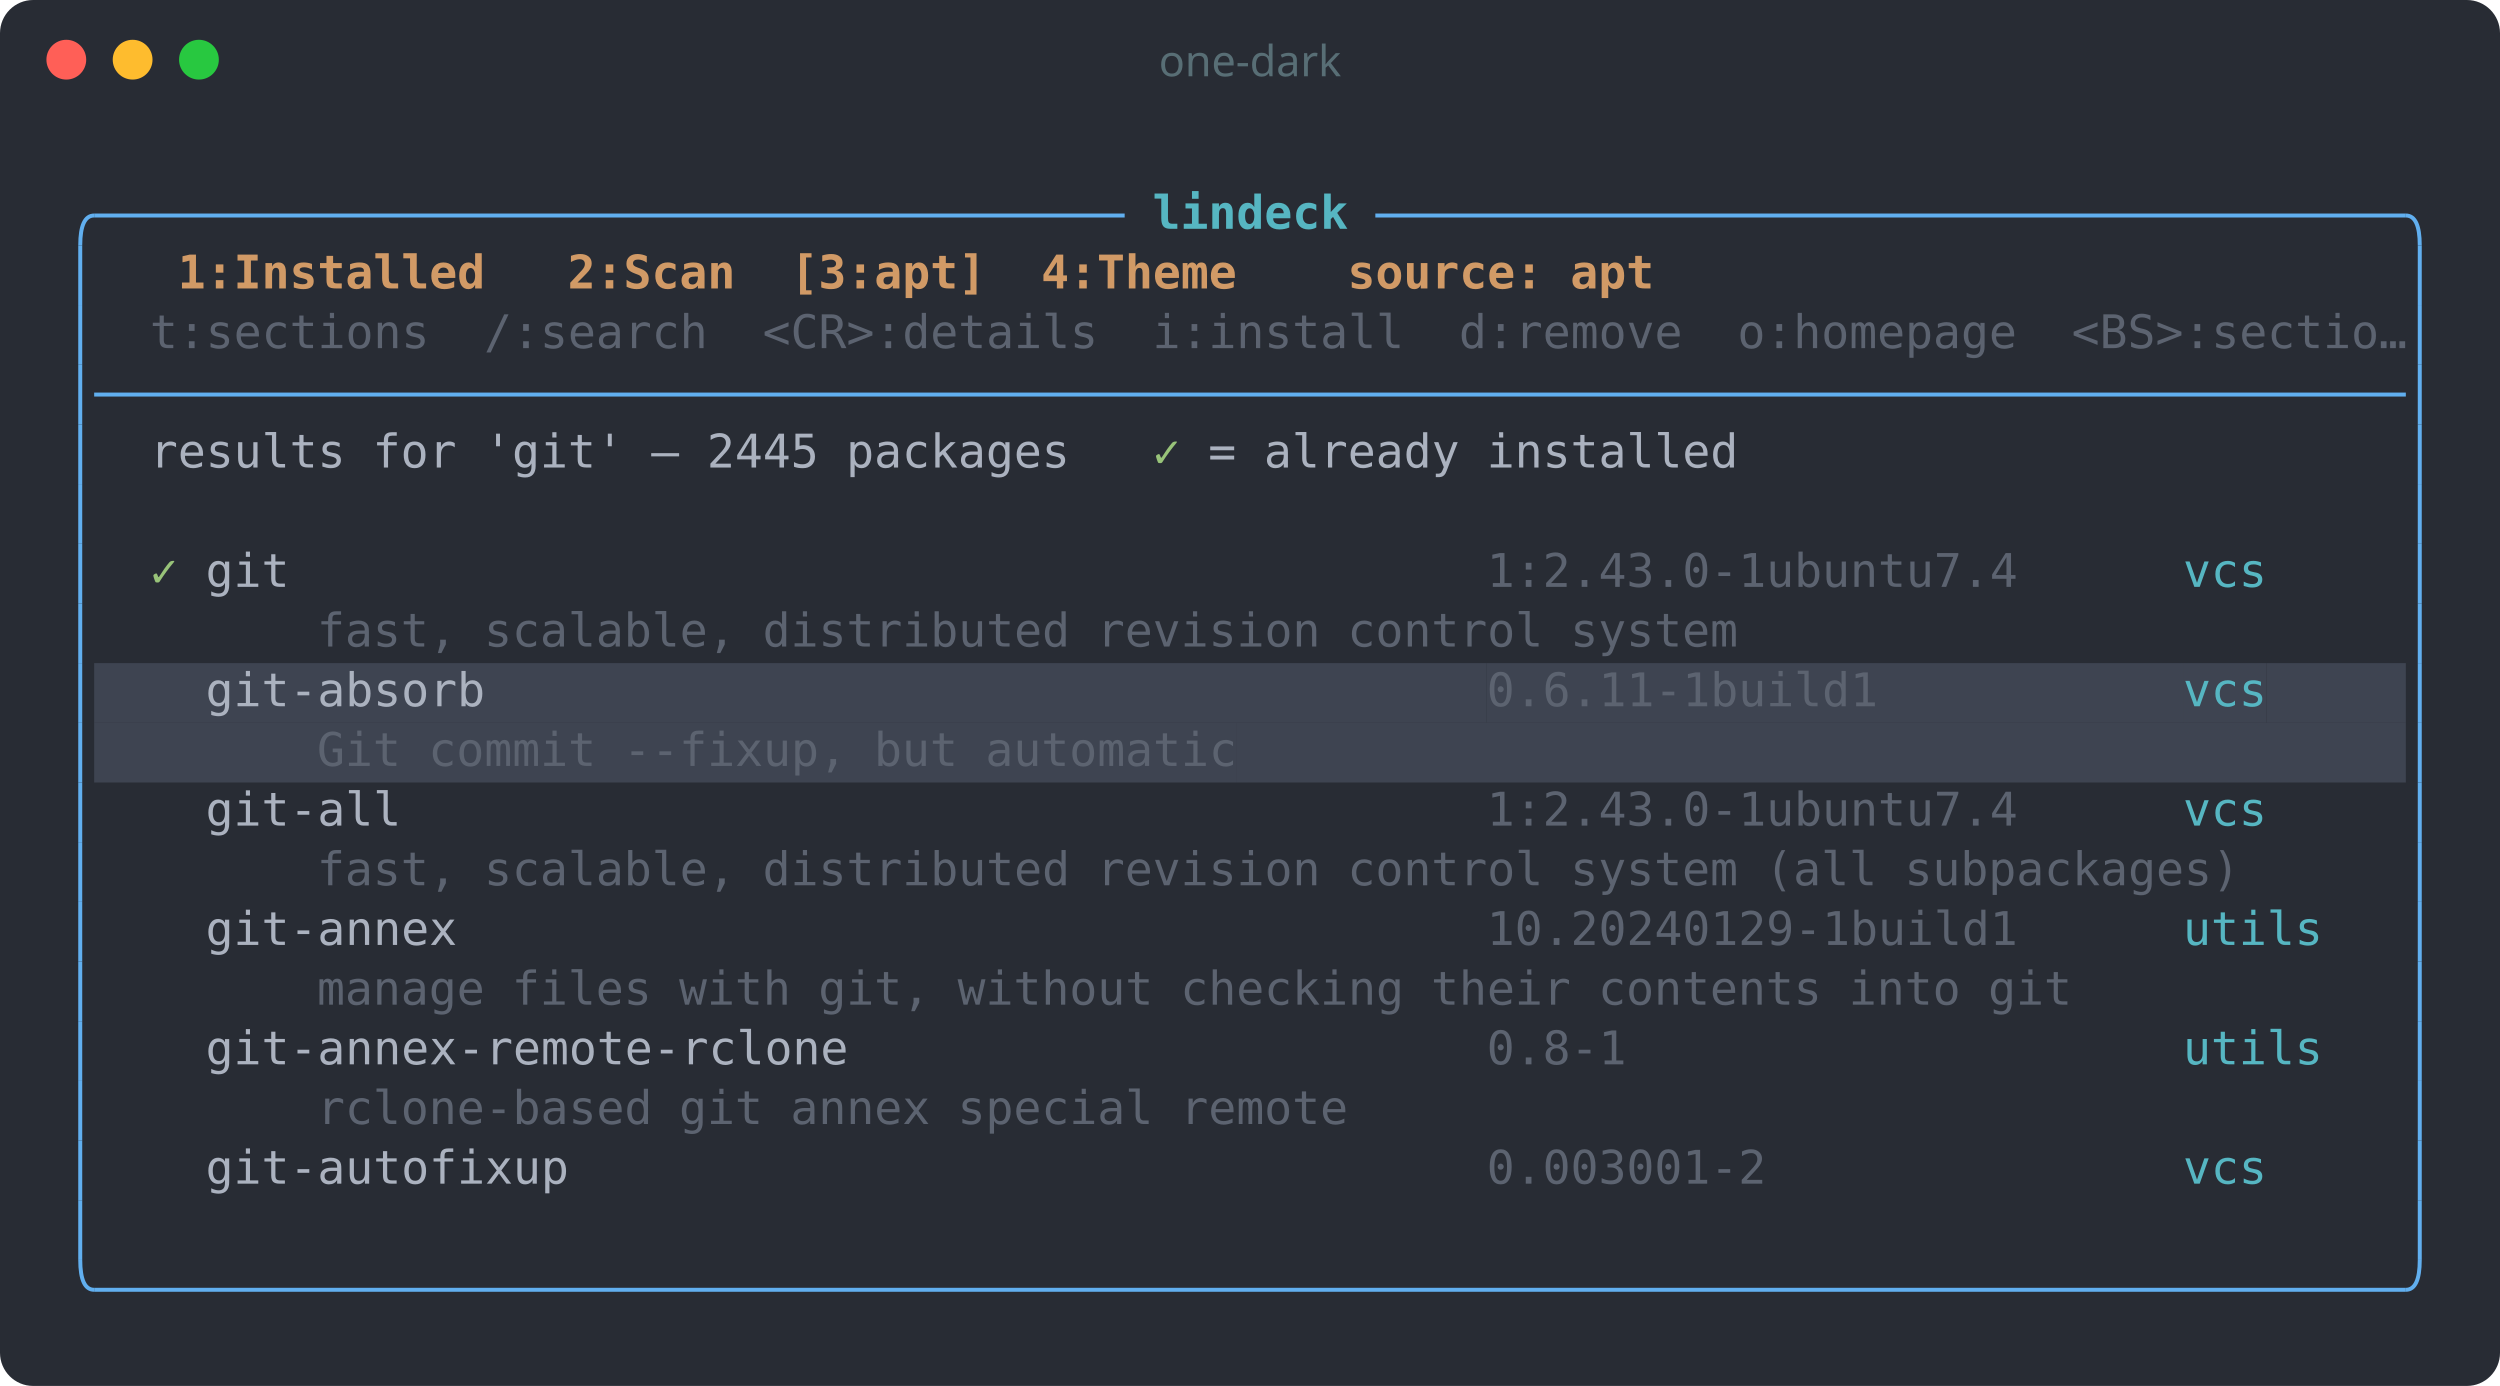
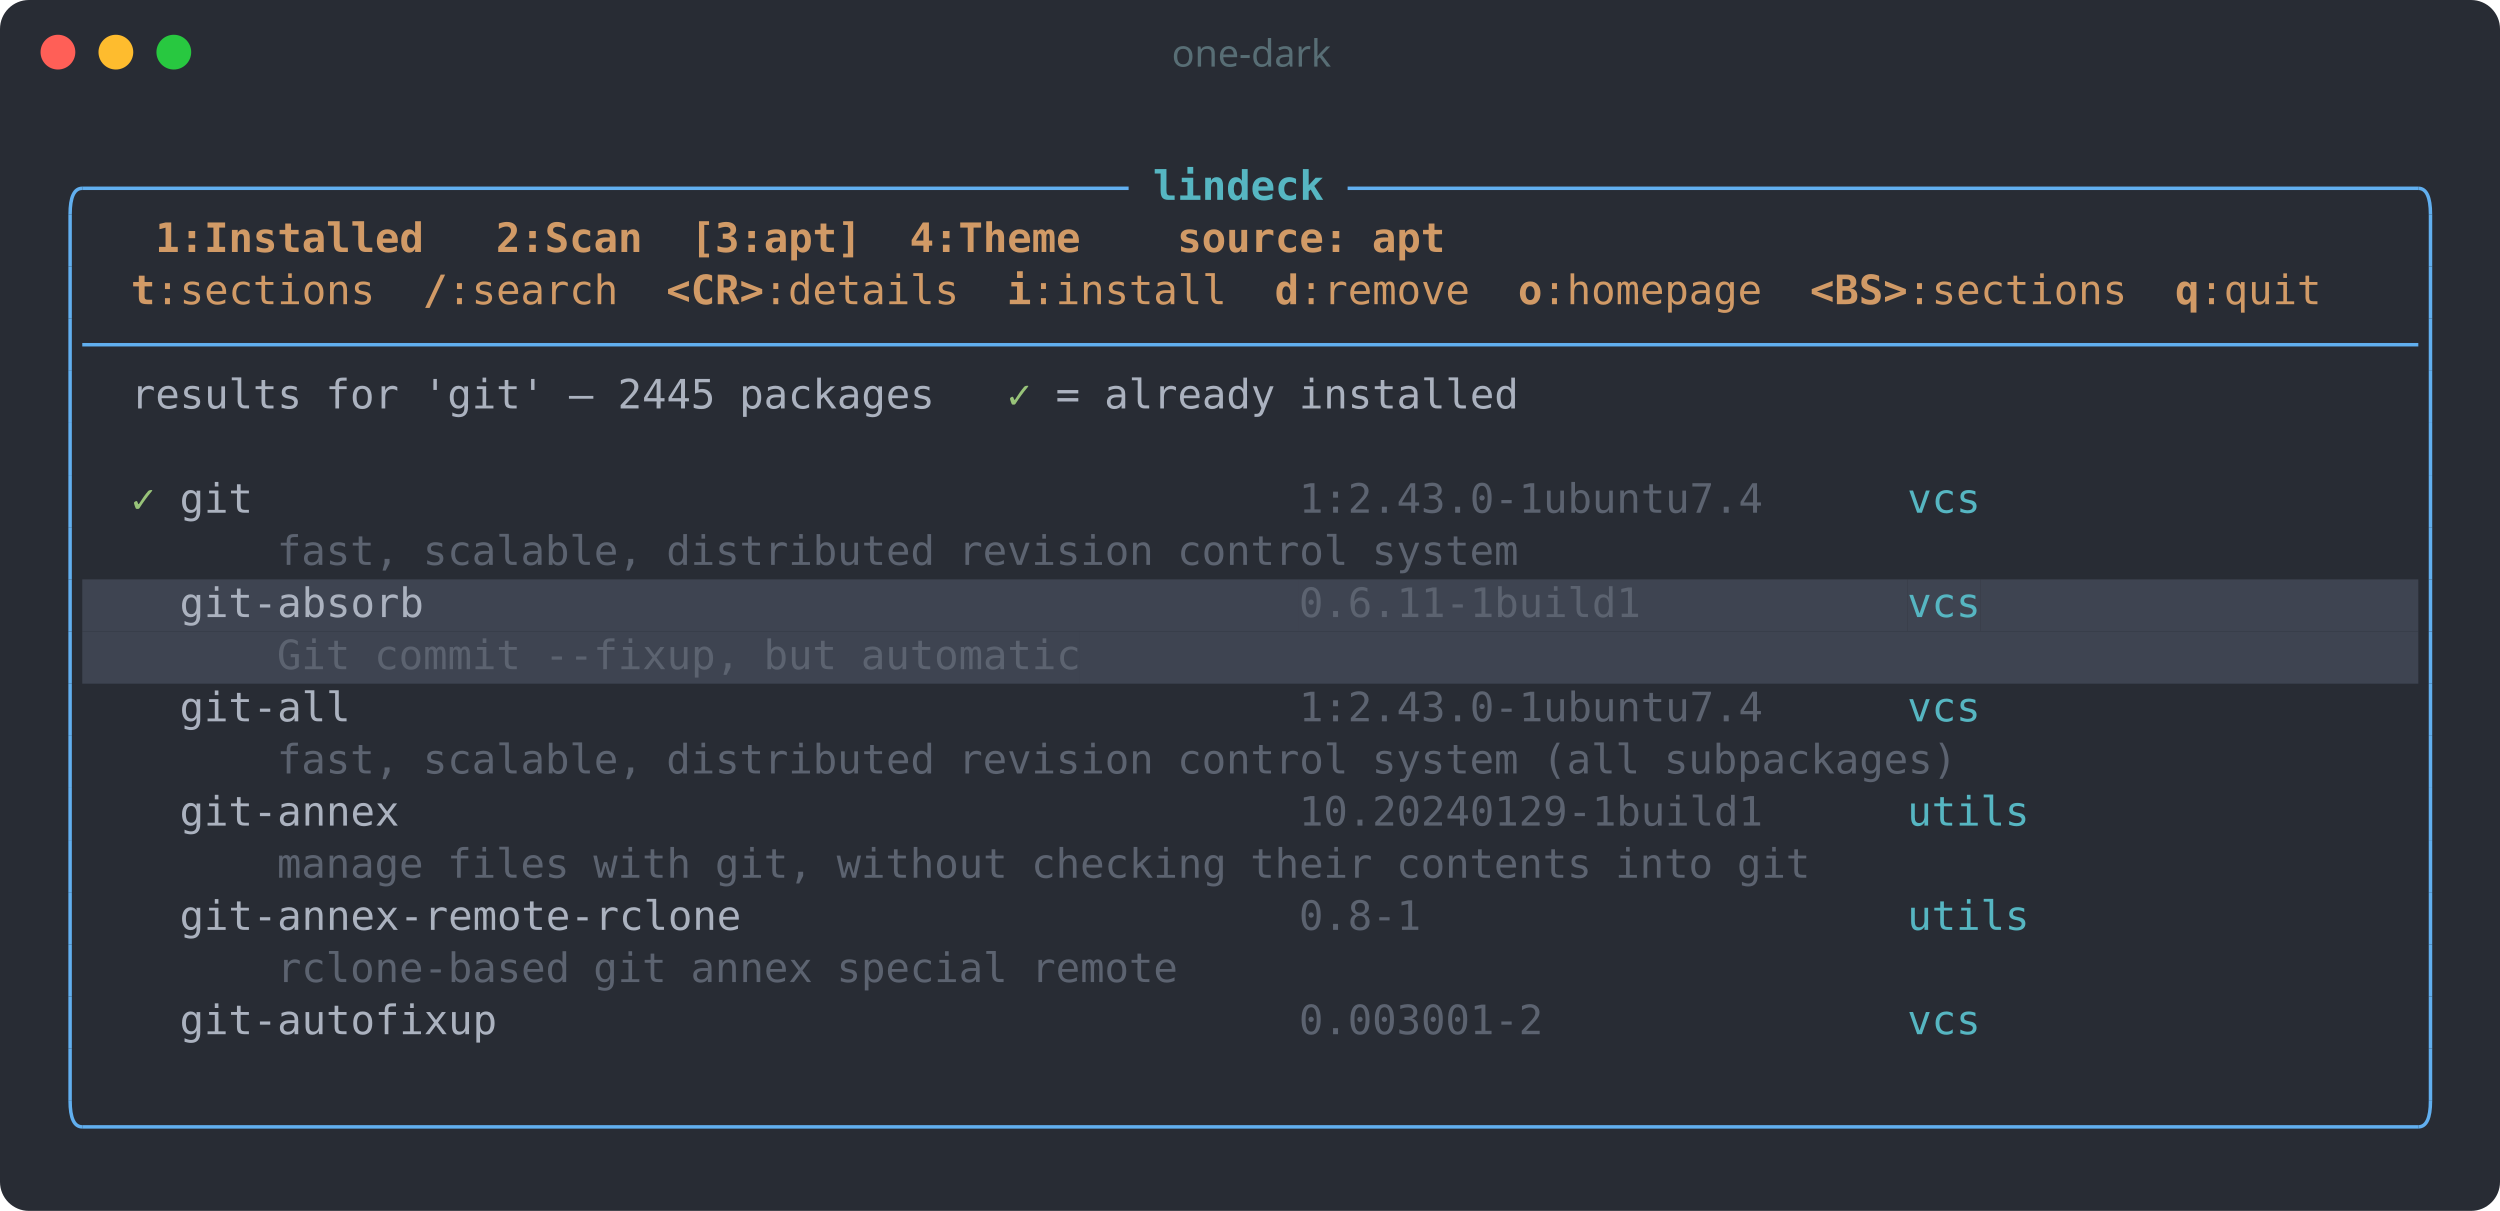
- <svg xmlns="http://www.w3.org/2000/svg" width="754" height="418" viewBox="0 0 754 418">
+ <svg xmlns="http://www.w3.org/2000/svg" width="863" height="418" viewBox="0 0 863 418">
  <rect width="100%" height="100%" rx="10" fill="#282c34" />
  <circle cx="20" cy="18" r="6" fill="#ff5f57" />
  <circle cx="40" cy="18" r="6" fill="#febc2e" />
  <circle cx="60" cy="18" r="6" fill="#28c840" />
-   <text x="377" y="23" fill="#586e75" font-family="ui-sans-serif,system-ui,sans-serif" font-size="13" text-anchor="middle">one-dark</text>
+   <text x="432" y="23" fill="#586e75" font-family="ui-sans-serif,system-ui,sans-serif" font-size="13" text-anchor="middle">one-dark</text>
  <g font-family="ui-monospace,SFMono-Regular,Menlo,Consolas,'DejaVu Sans Mono',monospace" font-size="14" xml:space="preserve">
    <path d="M28.4,65.0 Q24.2,65.0 24.2,74.0" stroke="#61afef" stroke-width="1.2" fill="none" />
-     <line x1="28.4" y1="65.0" x2="339.2" y2="65.0" stroke="#61afef" stroke-width="1.2" fill="none" />
-     <text x="347.6" y="69.0" fill="#56b6c2" font-weight="bold" textLength="58.8" lengthAdjust="spacingAndGlyphs">lindeck</text>
-     <line x1="414.8" y1="65.0" x2="725.6" y2="65.0" stroke="#61afef" stroke-width="1.2" fill="none" />
-     <path d="M725.6,65.0 Q729.8,65.0 729.8,74.0" stroke="#61afef" stroke-width="1.2" fill="none" />
+     <line x1="28.4" y1="65.0" x2="389.6" y2="65.0" stroke="#61afef" stroke-width="1.2" fill="none" />
+     <text x="398.0" y="69.0" fill="#56b6c2" font-weight="bold" textLength="58.8" lengthAdjust="spacingAndGlyphs">lindeck</text>
+     <line x1="465.2" y1="65.0" x2="834.8" y2="65.0" stroke="#61afef" stroke-width="1.2" fill="none" />
+     <path d="M834.8,65.0 Q839.0,65.0 839.0,74.0" stroke="#61afef" stroke-width="1.2" fill="none" />
    <line x1="24.2" y1="74.0" x2="24.2" y2="92.0" stroke="#61afef" stroke-width="1.2" fill="none" />
    <text x="53.6" y="87.0" fill="#d19a66" font-weight="bold" textLength="92.4" lengthAdjust="spacingAndGlyphs">1:Installed</text>
    <text x="171.2" y="87.0" fill="#d19a66" font-weight="bold" textLength="50.4" lengthAdjust="spacingAndGlyphs">2:Scan</text>
    <text x="238.4" y="87.0" fill="#d19a66" font-weight="bold" textLength="58.8" lengthAdjust="spacingAndGlyphs">[3:apt]</text>
    <text x="314.0" y="87.0" fill="#d19a66" font-weight="bold" textLength="58.8" lengthAdjust="spacingAndGlyphs">4:Theme</text>
    <text x="406.4" y="87.0" fill="#d19a66" font-weight="bold" textLength="58.8" lengthAdjust="spacingAndGlyphs">source:</text>
    <text x="473.6" y="87.0" fill="#d19a66" font-weight="bold" textLength="25.2" lengthAdjust="spacingAndGlyphs">apt</text>
-     <line x1="729.8" y1="74.0" x2="729.8" y2="92.0" stroke="#61afef" stroke-width="1.2" fill="none" />
+     <line x1="839.0" y1="74.0" x2="839.0" y2="92.0" stroke="#61afef" stroke-width="1.2" fill="none" />
    <line x1="24.2" y1="92.0" x2="24.2" y2="110.0" stroke="#61afef" stroke-width="1.2" fill="none" />
-     <text x="45.2" y="105.0" fill="#5c6370" textLength="84.0" lengthAdjust="spacingAndGlyphs">t:sections</text>
-     <text x="146.0" y="105.0" fill="#5c6370" textLength="67.2" lengthAdjust="spacingAndGlyphs">/:search</text>
-     <text x="230.0" y="105.0" fill="#5c6370" textLength="100.8" lengthAdjust="spacingAndGlyphs">&lt;CR&gt;:details</text>
-     <text x="347.6" y="105.0" fill="#5c6370" textLength="75.6" lengthAdjust="spacingAndGlyphs">i:install</text>
-     <text x="440.0" y="105.0" fill="#5c6370" textLength="67.2" lengthAdjust="spacingAndGlyphs">d:remove</text>
-     <text x="524.0" y="105.0" fill="#5c6370" textLength="84.0" lengthAdjust="spacingAndGlyphs">o:homepage</text>
-     <text x="624.8" y="105.0" fill="#5c6370" textLength="100.8" lengthAdjust="spacingAndGlyphs">&lt;BS&gt;:sectio…</text>
-     <line x1="729.8" y1="92.0" x2="729.8" y2="110.0" stroke="#61afef" stroke-width="1.2" fill="none" />
+     <text x="45.2" y="105.0" fill="#d19a66" font-weight="bold" textLength="8.4" lengthAdjust="spacingAndGlyphs">t</text>
+     <text x="53.6" y="105.0" fill="#d19a66" textLength="75.6" lengthAdjust="spacingAndGlyphs">:sections</text>
+     <text x="146.0" y="105.0" fill="#d19a66" font-weight="bold" textLength="8.4" lengthAdjust="spacingAndGlyphs">/</text>
+     <text x="154.4" y="105.0" fill="#d19a66" textLength="58.8" lengthAdjust="spacingAndGlyphs">:search</text>
+     <text x="230.0" y="105.0" fill="#d19a66" font-weight="bold" textLength="33.6" lengthAdjust="spacingAndGlyphs">&lt;CR&gt;</text>
+     <text x="263.6" y="105.0" fill="#d19a66" textLength="67.2" lengthAdjust="spacingAndGlyphs">:details</text>
+     <text x="347.6" y="105.0" fill="#d19a66" font-weight="bold" textLength="8.4" lengthAdjust="spacingAndGlyphs">i</text>
+     <text x="356.0" y="105.0" fill="#d19a66" textLength="67.2" lengthAdjust="spacingAndGlyphs">:install</text>
+     <text x="440.0" y="105.0" fill="#d19a66" font-weight="bold" textLength="8.4" lengthAdjust="spacingAndGlyphs">d</text>
+     <text x="448.4" y="105.0" fill="#d19a66" textLength="58.8" lengthAdjust="spacingAndGlyphs">:remove</text>
+     <text x="524.0" y="105.0" fill="#d19a66" font-weight="bold" textLength="8.4" lengthAdjust="spacingAndGlyphs">o</text>
+     <text x="532.4" y="105.0" fill="#d19a66" textLength="75.6" lengthAdjust="spacingAndGlyphs">:homepage</text>
+     <text x="624.8" y="105.0" fill="#d19a66" font-weight="bold" textLength="33.6" lengthAdjust="spacingAndGlyphs">&lt;BS&gt;</text>
+     <text x="658.4" y="105.0" fill="#d19a66" textLength="75.6" lengthAdjust="spacingAndGlyphs">:sections</text>
+     <text x="750.8" y="105.0" fill="#d19a66" font-weight="bold" textLength="8.4" lengthAdjust="spacingAndGlyphs">q</text>
+     <text x="759.2" y="105.0" fill="#d19a66" textLength="42.0" lengthAdjust="spacingAndGlyphs">:quit</text>
+     <line x1="839.0" y1="92.0" x2="839.0" y2="110.0" stroke="#61afef" stroke-width="1.2" fill="none" />
    <line x1="24.2" y1="110.0" x2="24.2" y2="128.0" stroke="#61afef" stroke-width="1.2" fill="none" />
-     <line x1="28.4" y1="119.0" x2="725.6" y2="119.0" stroke="#61afef" stroke-width="1.2" fill="none" />
-     <line x1="729.8" y1="110.0" x2="729.8" y2="128.0" stroke="#61afef" stroke-width="1.2" fill="none" />
+     <line x1="28.4" y1="119.0" x2="834.8" y2="119.0" stroke="#61afef" stroke-width="1.2" fill="none" />
+     <line x1="839.0" y1="110.0" x2="839.0" y2="128.0" stroke="#61afef" stroke-width="1.2" fill="none" />
    <line x1="24.2" y1="128.0" x2="24.2" y2="146.0" stroke="#61afef" stroke-width="1.2" fill="none" />
    <text x="45.2" y="141.0" fill="#abb2bf" textLength="58.8" lengthAdjust="spacingAndGlyphs">results</text>
    <text x="112.4" y="141.0" fill="#abb2bf" textLength="25.2" lengthAdjust="spacingAndGlyphs">for</text>
    <text x="146.0" y="141.0" fill="#abb2bf" textLength="42.0" lengthAdjust="spacingAndGlyphs">'git'</text>
    <text x="196.4" y="141.0" fill="#abb2bf" textLength="8.4" lengthAdjust="spacingAndGlyphs">—</text>
    <text x="213.2" y="141.0" fill="#abb2bf" textLength="33.6" lengthAdjust="spacingAndGlyphs">2445</text>
    <text x="255.2" y="141.0" fill="#abb2bf" textLength="67.2" lengthAdjust="spacingAndGlyphs">packages</text>
    <text x="347.6" y="141.0" fill="#98c379" textLength="8.4" lengthAdjust="spacingAndGlyphs">✓</text>
    <text x="364.4" y="141.0" fill="#abb2bf" textLength="8.4" lengthAdjust="spacingAndGlyphs">=</text>
    <text x="381.2" y="141.0" fill="#abb2bf" textLength="58.8" lengthAdjust="spacingAndGlyphs">already</text>
    <text x="448.4" y="141.0" fill="#abb2bf" textLength="75.6" lengthAdjust="spacingAndGlyphs">installed</text>
-     <line x1="729.8" y1="128.0" x2="729.8" y2="146.0" stroke="#61afef" stroke-width="1.2" fill="none" />
+     <line x1="839.0" y1="128.0" x2="839.0" y2="146.0" stroke="#61afef" stroke-width="1.2" fill="none" />
    <line x1="24.2" y1="146.0" x2="24.2" y2="164.0" stroke="#61afef" stroke-width="1.2" fill="none" />
-     <line x1="729.8" y1="146.0" x2="729.8" y2="164.0" stroke="#61afef" stroke-width="1.2" fill="none" />
+     <line x1="839.0" y1="146.0" x2="839.0" y2="164.0" stroke="#61afef" stroke-width="1.2" fill="none" />
    <line x1="24.2" y1="164.0" x2="24.2" y2="182.0" stroke="#61afef" stroke-width="1.2" fill="none" />
    <text x="45.2" y="177.0" fill="#98c379" textLength="8.4" lengthAdjust="spacingAndGlyphs">✓</text>
    <text x="62.0" y="177.0" fill="#abb2bf" textLength="25.2" lengthAdjust="spacingAndGlyphs">git</text>
    <text x="448.4" y="177.0" fill="#5c6370" textLength="159.6" lengthAdjust="spacingAndGlyphs">1:2.43.0-1ubuntu7.4</text>
    <text x="658.4" y="177.0" fill="#56b6c2" textLength="25.2" lengthAdjust="spacingAndGlyphs">vcs</text>
-     <line x1="729.8" y1="164.0" x2="729.8" y2="182.0" stroke="#61afef" stroke-width="1.2" fill="none" />
+     <line x1="839.0" y1="164.0" x2="839.0" y2="182.0" stroke="#61afef" stroke-width="1.2" fill="none" />
    <line x1="24.2" y1="182.0" x2="24.2" y2="200.0" stroke="#61afef" stroke-width="1.2" fill="none" />
    <text x="95.6" y="195.0" fill="#5c6370" textLength="42.0" lengthAdjust="spacingAndGlyphs">fast,</text>
    <text x="146.0" y="195.0" fill="#5c6370" textLength="75.6" lengthAdjust="spacingAndGlyphs">scalable,</text>
    <text x="230.0" y="195.0" fill="#5c6370" textLength="92.4" lengthAdjust="spacingAndGlyphs">distributed</text>
    <text x="330.8" y="195.0" fill="#5c6370" textLength="67.2" lengthAdjust="spacingAndGlyphs">revision</text>
    <text x="406.4" y="195.0" fill="#5c6370" textLength="58.8" lengthAdjust="spacingAndGlyphs">control</text>
    <text x="473.6" y="195.0" fill="#5c6370" textLength="50.4" lengthAdjust="spacingAndGlyphs">system</text>
-     <line x1="729.8" y1="182.0" x2="729.8" y2="200.0" stroke="#61afef" stroke-width="1.2" fill="none" />
+     <line x1="839.0" y1="182.0" x2="839.0" y2="200.0" stroke="#61afef" stroke-width="1.2" fill="none" />
    <line x1="24.2" y1="200.0" x2="24.2" y2="218.0" stroke="#61afef" stroke-width="1.2" fill="none" />
    <rect x="28.4" y="200.0" width="420.0" height="18" fill="#3e4451" />
    <text x="62.0" y="213.0" fill="#abb2bf" textLength="84.0" lengthAdjust="spacingAndGlyphs">git-absorb</text>
    <rect x="448.4" y="200.0" width="210.0" height="18" fill="#3e4451" />
    <text x="448.4" y="213.0" fill="#5c6370" textLength="117.6" lengthAdjust="spacingAndGlyphs">0.6.11-1build1</text>
    <rect x="658.4" y="200.0" width="25.2" height="18" fill="#3e4451" />
    <text x="658.4" y="213.0" fill="#56b6c2" textLength="25.2" lengthAdjust="spacingAndGlyphs">vcs</text>
-     <rect x="683.6" y="200.0" width="42.0" height="18" fill="#3e4451" />
-     <line x1="729.8" y1="200.0" x2="729.8" y2="218.0" stroke="#61afef" stroke-width="1.2" fill="none" />
+     <rect x="683.6" y="200.0" width="151.2" height="18" fill="#3e4451" />
+     <line x1="839.0" y1="200.0" x2="839.0" y2="218.0" stroke="#61afef" stroke-width="1.2" fill="none" />
    <line x1="24.2" y1="218.0" x2="24.2" y2="236.0" stroke="#61afef" stroke-width="1.2" fill="none" />
    <rect x="28.4" y="218.0" width="344.4" height="18" fill="#3e4451" />
    <text x="95.6" y="231.0" fill="#5c6370" textLength="25.2" lengthAdjust="spacingAndGlyphs">Git</text>
    <text x="129.2" y="231.0" fill="#5c6370" textLength="50.4" lengthAdjust="spacingAndGlyphs">commit</text>
    <text x="188.0" y="231.0" fill="#5c6370" textLength="67.2" lengthAdjust="spacingAndGlyphs">--fixup,</text>
    <text x="263.6" y="231.0" fill="#5c6370" textLength="25.2" lengthAdjust="spacingAndGlyphs">but</text>
    <text x="297.2" y="231.0" fill="#5c6370" textLength="75.6" lengthAdjust="spacingAndGlyphs">automatic</text>
-     <rect x="372.8" y="218.0" width="352.8" height="18" fill="#3e4451" />
-     <line x1="729.8" y1="218.0" x2="729.8" y2="236.0" stroke="#61afef" stroke-width="1.2" fill="none" />
+     <rect x="372.8" y="218.0" width="462.0" height="18" fill="#3e4451" />
+     <line x1="839.0" y1="218.0" x2="839.0" y2="236.0" stroke="#61afef" stroke-width="1.2" fill="none" />
    <line x1="24.2" y1="236.0" x2="24.2" y2="254.0" stroke="#61afef" stroke-width="1.2" fill="none" />
    <text x="62.0" y="249.0" fill="#abb2bf" textLength="58.8" lengthAdjust="spacingAndGlyphs">git-all</text>
    <text x="448.4" y="249.0" fill="#5c6370" textLength="159.6" lengthAdjust="spacingAndGlyphs">1:2.43.0-1ubuntu7.4</text>
    <text x="658.4" y="249.0" fill="#56b6c2" textLength="25.2" lengthAdjust="spacingAndGlyphs">vcs</text>
-     <line x1="729.8" y1="236.0" x2="729.8" y2="254.0" stroke="#61afef" stroke-width="1.2" fill="none" />
+     <line x1="839.0" y1="236.0" x2="839.0" y2="254.0" stroke="#61afef" stroke-width="1.2" fill="none" />
    <line x1="24.2" y1="254.0" x2="24.2" y2="272.0" stroke="#61afef" stroke-width="1.2" fill="none" />
    <text x="95.6" y="267.0" fill="#5c6370" textLength="42.0" lengthAdjust="spacingAndGlyphs">fast,</text>
    <text x="146.0" y="267.0" fill="#5c6370" textLength="75.6" lengthAdjust="spacingAndGlyphs">scalable,</text>
    <text x="230.0" y="267.0" fill="#5c6370" textLength="92.4" lengthAdjust="spacingAndGlyphs">distributed</text>
    <text x="330.8" y="267.0" fill="#5c6370" textLength="67.2" lengthAdjust="spacingAndGlyphs">revision</text>
    <text x="406.4" y="267.0" fill="#5c6370" textLength="58.8" lengthAdjust="spacingAndGlyphs">control</text>
    <text x="473.6" y="267.0" fill="#5c6370" textLength="50.4" lengthAdjust="spacingAndGlyphs">system</text>
    <text x="532.4" y="267.0" fill="#5c6370" textLength="33.6" lengthAdjust="spacingAndGlyphs">(all</text>
    <text x="574.4" y="267.0" fill="#5c6370" textLength="100.8" lengthAdjust="spacingAndGlyphs">subpackages)</text>
-     <line x1="729.8" y1="254.0" x2="729.8" y2="272.0" stroke="#61afef" stroke-width="1.2" fill="none" />
+     <line x1="839.0" y1="254.0" x2="839.0" y2="272.0" stroke="#61afef" stroke-width="1.2" fill="none" />
    <line x1="24.2" y1="272.0" x2="24.2" y2="290.0" stroke="#61afef" stroke-width="1.2" fill="none" />
    <text x="62.0" y="285.0" fill="#abb2bf" textLength="75.6" lengthAdjust="spacingAndGlyphs">git-annex</text>
    <text x="448.4" y="285.0" fill="#5c6370" textLength="159.6" lengthAdjust="spacingAndGlyphs">10.20240129-1build1</text>
    <text x="658.4" y="285.0" fill="#56b6c2" textLength="42.0" lengthAdjust="spacingAndGlyphs">utils</text>
-     <line x1="729.8" y1="272.0" x2="729.8" y2="290.0" stroke="#61afef" stroke-width="1.2" fill="none" />
+     <line x1="839.0" y1="272.0" x2="839.0" y2="290.0" stroke="#61afef" stroke-width="1.2" fill="none" />
    <line x1="24.2" y1="290.0" x2="24.2" y2="308.0" stroke="#61afef" stroke-width="1.2" fill="none" />
    <text x="95.6" y="303.0" fill="#5c6370" textLength="50.4" lengthAdjust="spacingAndGlyphs">manage</text>
    <text x="154.4" y="303.0" fill="#5c6370" textLength="42.0" lengthAdjust="spacingAndGlyphs">files</text>
    <text x="204.8" y="303.0" fill="#5c6370" textLength="33.6" lengthAdjust="spacingAndGlyphs">with</text>
    <text x="246.8" y="303.0" fill="#5c6370" textLength="33.6" lengthAdjust="spacingAndGlyphs">git,</text>
    <text x="288.8" y="303.0" fill="#5c6370" textLength="58.8" lengthAdjust="spacingAndGlyphs">without</text>
    <text x="356.0" y="303.0" fill="#5c6370" textLength="67.2" lengthAdjust="spacingAndGlyphs">checking</text>
    <text x="431.6" y="303.0" fill="#5c6370" textLength="42.0" lengthAdjust="spacingAndGlyphs">their</text>
    <text x="482.0" y="303.0" fill="#5c6370" textLength="67.2" lengthAdjust="spacingAndGlyphs">contents</text>
    <text x="557.6" y="303.0" fill="#5c6370" textLength="33.6" lengthAdjust="spacingAndGlyphs">into</text>
    <text x="599.6" y="303.0" fill="#5c6370" textLength="25.2" lengthAdjust="spacingAndGlyphs">git</text>
-     <line x1="729.8" y1="290.0" x2="729.8" y2="308.0" stroke="#61afef" stroke-width="1.2" fill="none" />
+     <line x1="839.0" y1="290.0" x2="839.0" y2="308.0" stroke="#61afef" stroke-width="1.2" fill="none" />
    <line x1="24.2" y1="308.0" x2="24.2" y2="326.0" stroke="#61afef" stroke-width="1.2" fill="none" />
    <text x="62.0" y="321.0" fill="#abb2bf" textLength="193.2" lengthAdjust="spacingAndGlyphs">git-annex-remote-rclone</text>
    <text x="448.4" y="321.0" fill="#5c6370" textLength="42.0" lengthAdjust="spacingAndGlyphs">0.8-1</text>
    <text x="658.4" y="321.0" fill="#56b6c2" textLength="42.0" lengthAdjust="spacingAndGlyphs">utils</text>
-     <line x1="729.8" y1="308.0" x2="729.8" y2="326.0" stroke="#61afef" stroke-width="1.2" fill="none" />
+     <line x1="839.0" y1="308.0" x2="839.0" y2="326.0" stroke="#61afef" stroke-width="1.2" fill="none" />
    <line x1="24.2" y1="326.0" x2="24.2" y2="344.0" stroke="#61afef" stroke-width="1.2" fill="none" />
    <text x="95.6" y="339.0" fill="#5c6370" textLength="100.8" lengthAdjust="spacingAndGlyphs">rclone-based</text>
    <text x="204.8" y="339.0" fill="#5c6370" textLength="25.2" lengthAdjust="spacingAndGlyphs">git</text>
    <text x="238.4" y="339.0" fill="#5c6370" textLength="42.0" lengthAdjust="spacingAndGlyphs">annex</text>
    <text x="288.8" y="339.0" fill="#5c6370" textLength="58.8" lengthAdjust="spacingAndGlyphs">special</text>
    <text x="356.0" y="339.0" fill="#5c6370" textLength="50.4" lengthAdjust="spacingAndGlyphs">remote</text>
-     <line x1="729.8" y1="326.0" x2="729.8" y2="344.0" stroke="#61afef" stroke-width="1.2" fill="none" />
+     <line x1="839.0" y1="326.0" x2="839.0" y2="344.0" stroke="#61afef" stroke-width="1.2" fill="none" />
    <line x1="24.2" y1="344.0" x2="24.2" y2="362.0" stroke="#61afef" stroke-width="1.2" fill="none" />
    <text x="62.0" y="357.0" fill="#abb2bf" textLength="109.2" lengthAdjust="spacingAndGlyphs">git-autofixup</text>
    <text x="448.4" y="357.0" fill="#5c6370" textLength="84.0" lengthAdjust="spacingAndGlyphs">0.003001-2</text>
    <text x="658.4" y="357.0" fill="#56b6c2" textLength="25.2" lengthAdjust="spacingAndGlyphs">vcs</text>
-     <line x1="729.8" y1="344.0" x2="729.8" y2="362.0" stroke="#61afef" stroke-width="1.2" fill="none" />
+     <line x1="839.0" y1="344.0" x2="839.0" y2="362.0" stroke="#61afef" stroke-width="1.2" fill="none" />
    <line x1="24.2" y1="362.0" x2="24.2" y2="380.0" stroke="#61afef" stroke-width="1.2" fill="none" />
-     <line x1="729.8" y1="362.0" x2="729.8" y2="380.0" stroke="#61afef" stroke-width="1.2" fill="none" />
+     <line x1="839.0" y1="362.0" x2="839.0" y2="380.0" stroke="#61afef" stroke-width="1.2" fill="none" />
    <path d="M24.2,380.0 Q24.2,389.0 28.4,389.0" stroke="#61afef" stroke-width="1.2" fill="none" />
-     <line x1="28.4" y1="389.0" x2="725.6" y2="389.0" stroke="#61afef" stroke-width="1.2" fill="none" />
-     <path d="M729.8,380.0 Q729.8,389.0 725.6,389.0" stroke="#61afef" stroke-width="1.2" fill="none" />
+     <line x1="28.4" y1="389.0" x2="834.8" y2="389.0" stroke="#61afef" stroke-width="1.2" fill="none" />
+     <path d="M839.0,380.0 Q839.0,389.0 834.8,389.0" stroke="#61afef" stroke-width="1.2" fill="none" />
  </g>
</svg>
